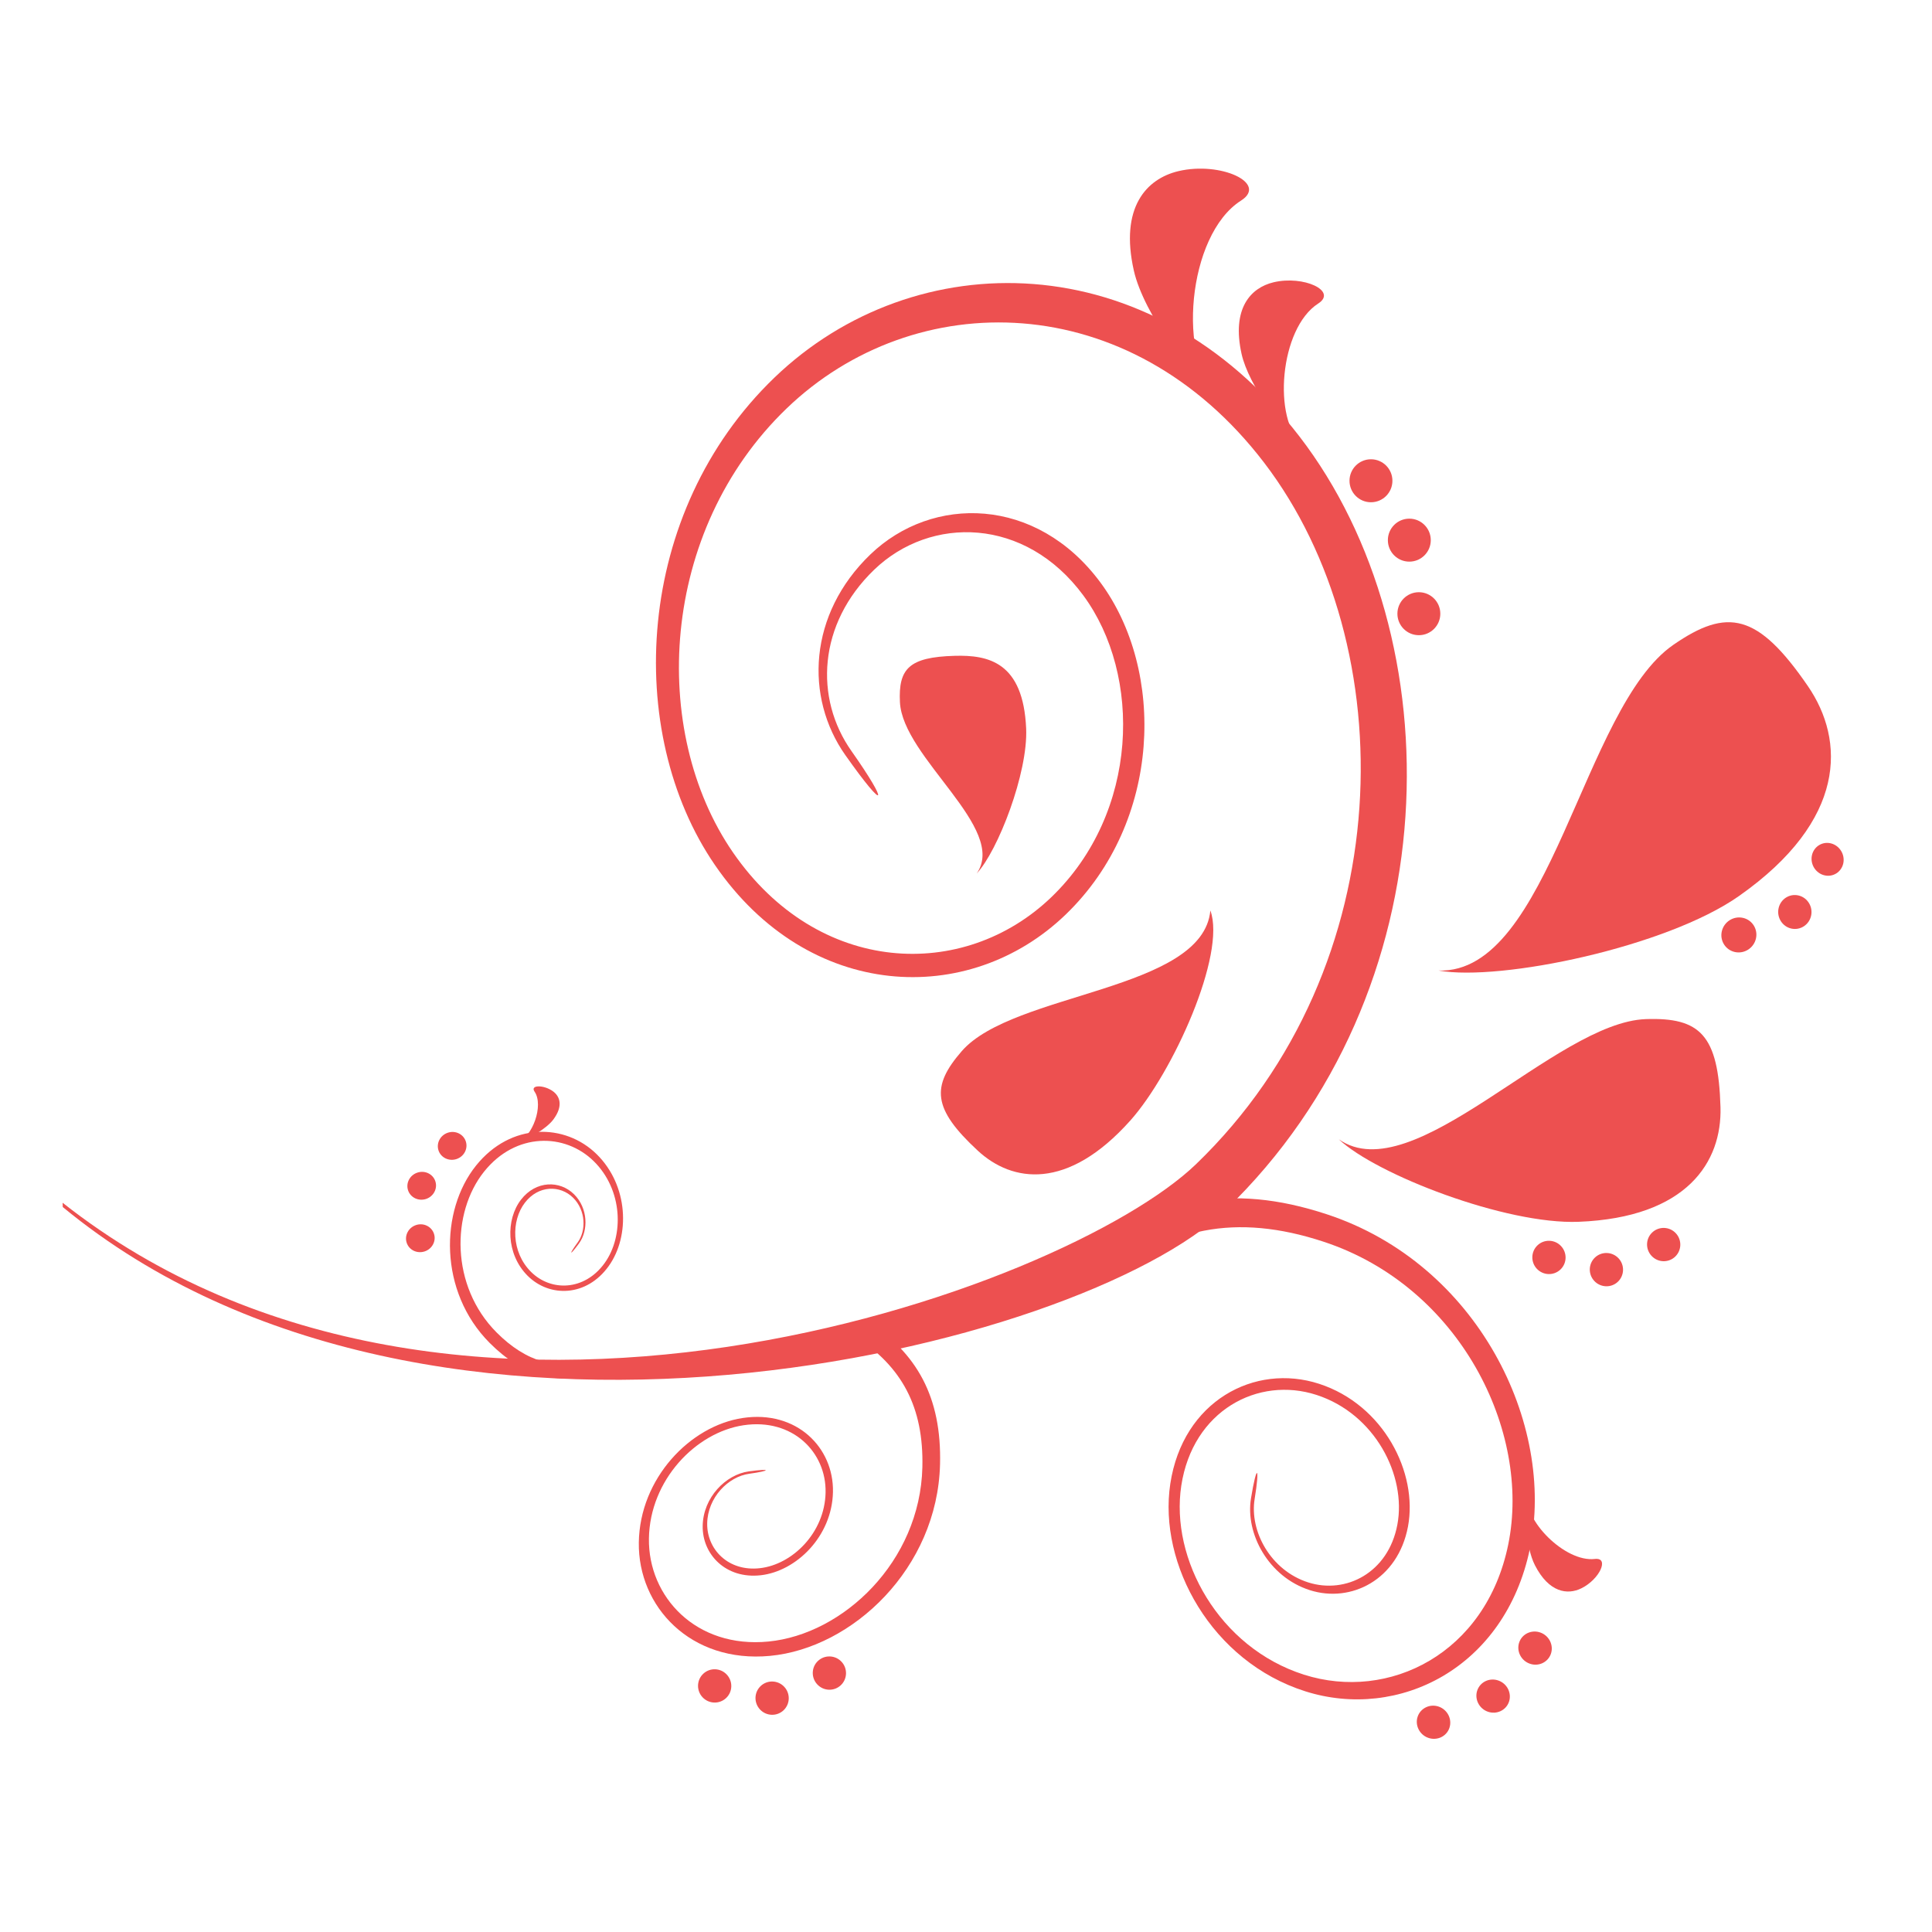
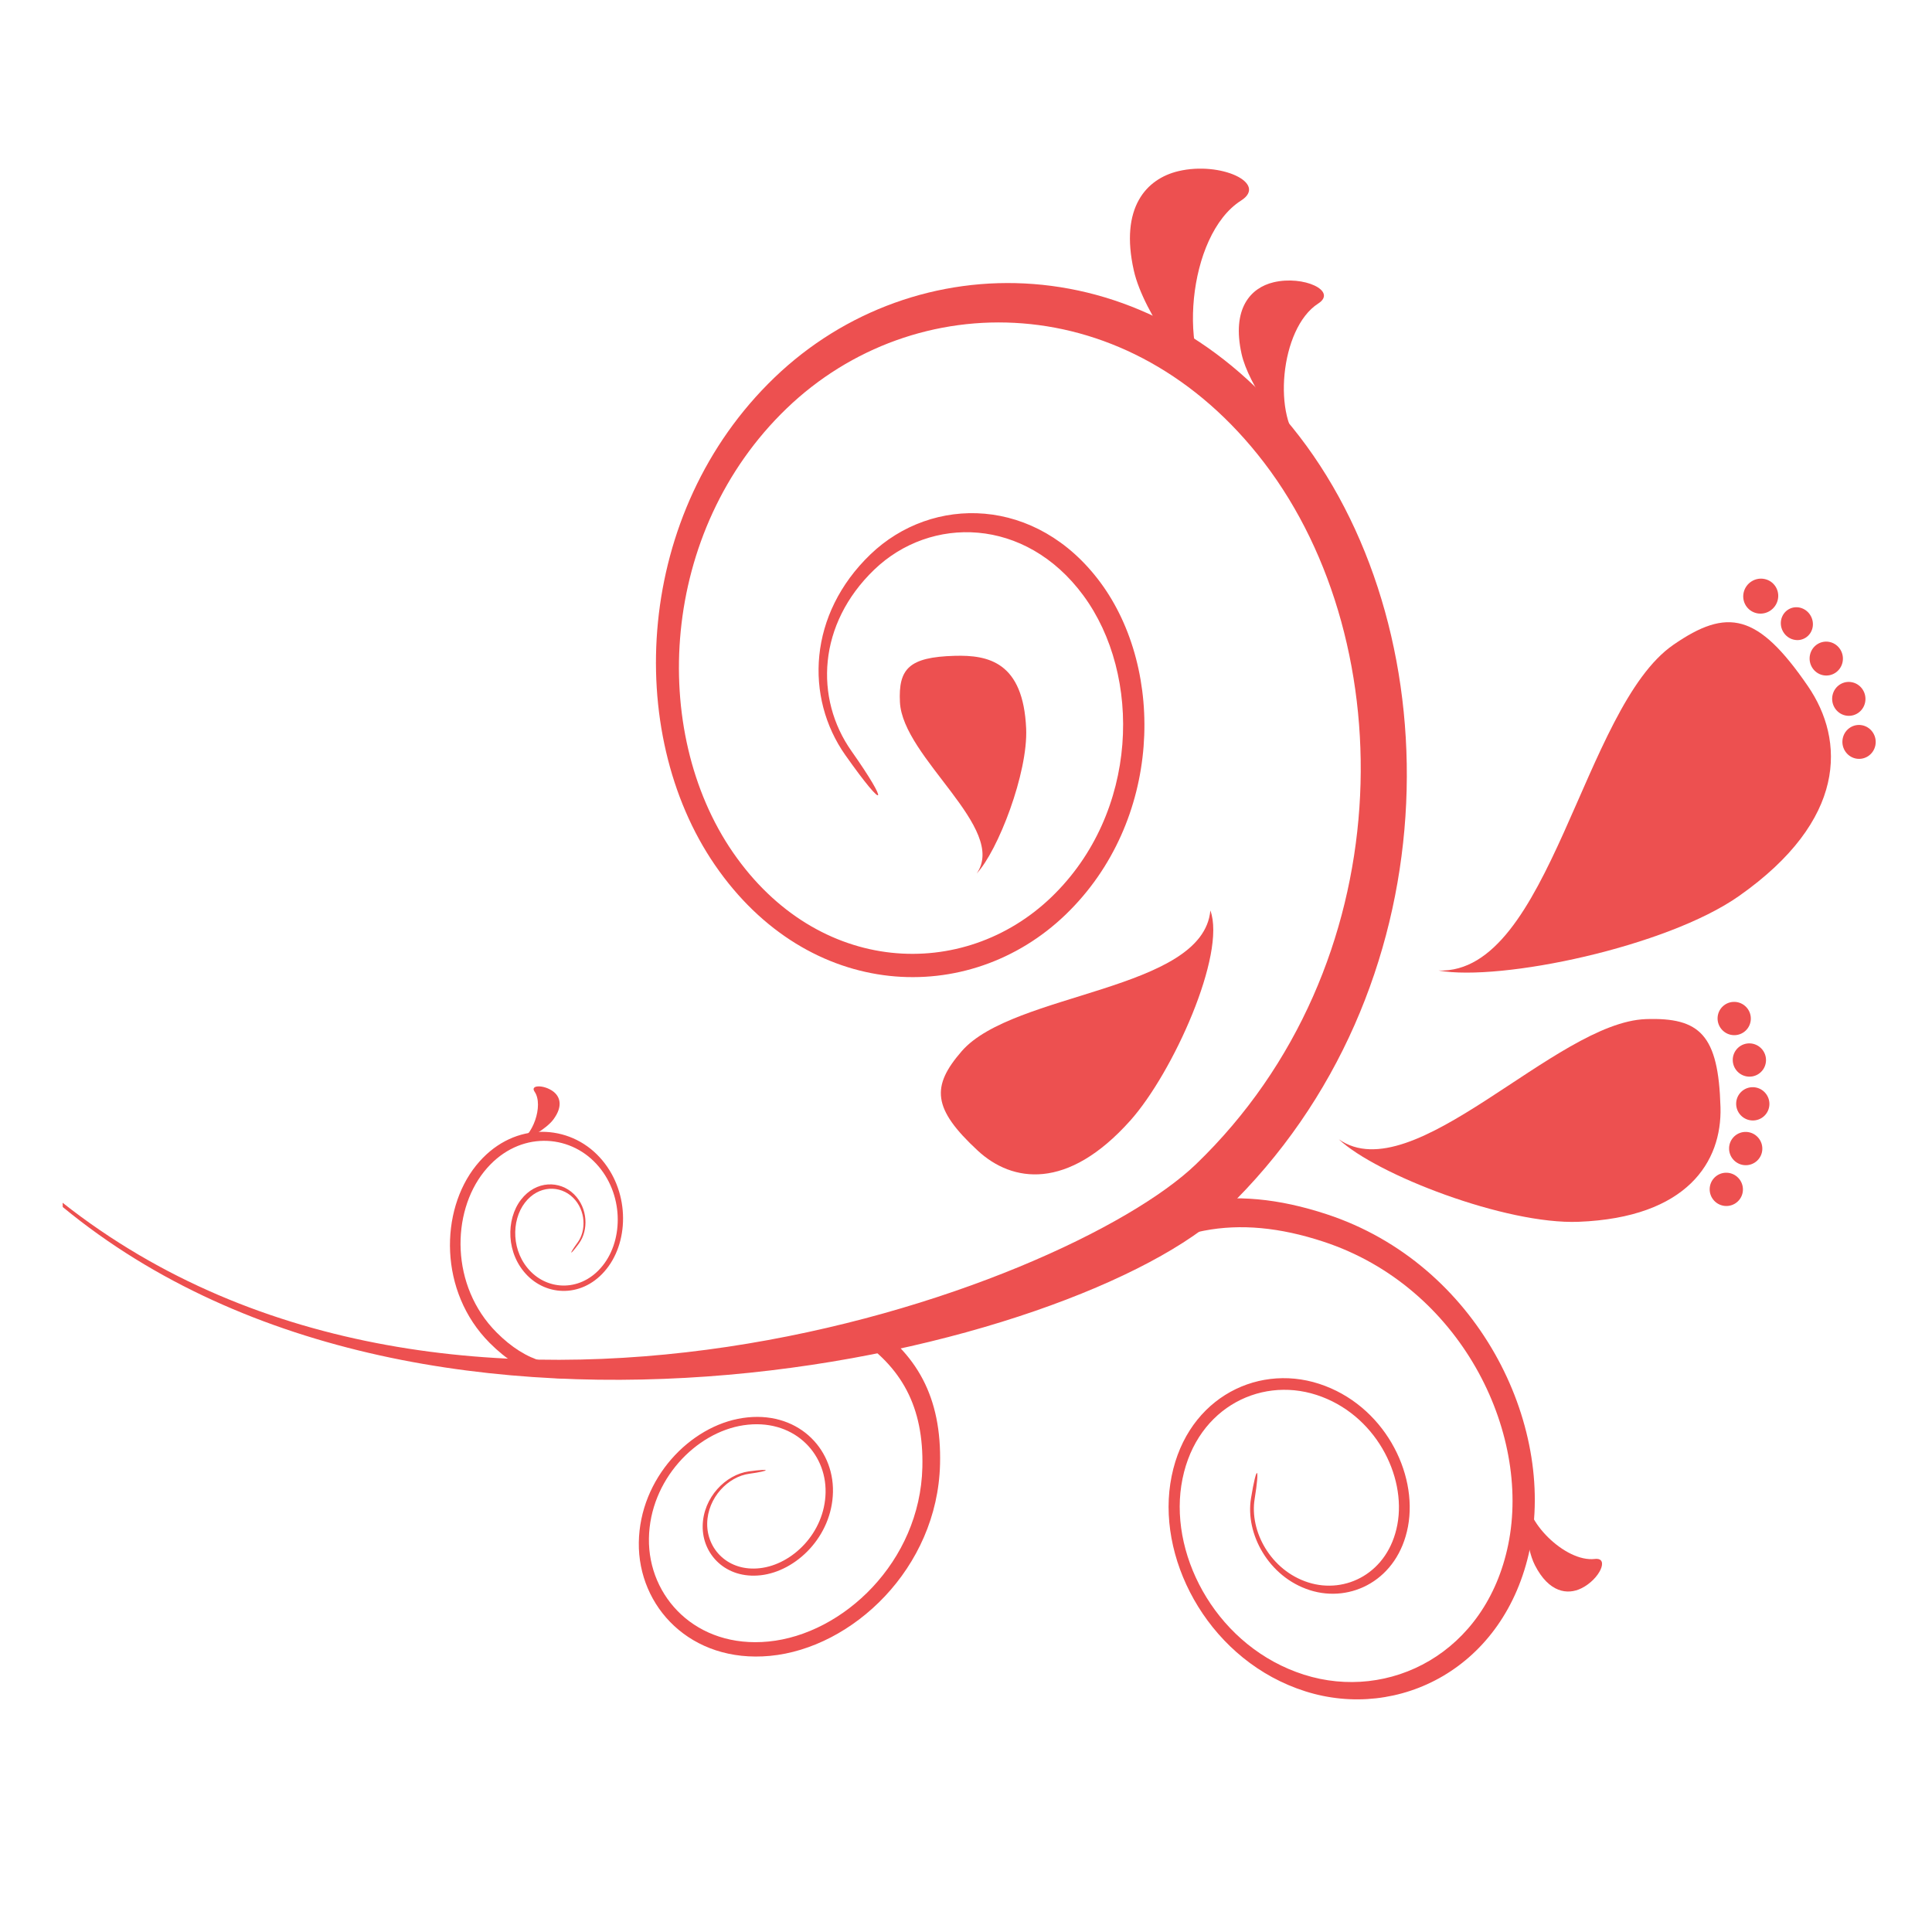
- <svg xmlns="http://www.w3.org/2000/svg" viewBox="0 0 500 500">
-   <g transform="matrix(.73923 0 0 .73923 -28.067 -36.937)" fill="#ed5050" fill-rule="evenodd">
-     <path d="m333.94 314.37c-14.306-20.306-12.968-49.422 8.742-70.298 21.711-20.876 58.151-20.413 80.524 9.802 22.731 30.705 21.658 83.69-12.16 116.28-33.831 32.599-89.995 30.387-122.77-17.326-31.977-46.561-28.188-123.55 20.836-170.68 48.972-47.077 131.68-47.104 183.78 20.611 54.071 70.272 53.475 194.3-25.79 270.75-50.667 48.892-278.09 105.47-407.16-0.967l-0.053-1.497c137.4 108.33 350.97 30.692 396.86-13.564 71.795-69.238 72.629-181.61 23.79-245.52-47.223-61.794-122.52-61.94-167.14-19.035-44.667 42.944-48.018 113.1-18.85 155.43 29.831 43.289 80.842 45.223 111.55 15.644 30.692-29.579 31.725-77.676 11.114-105.6-20.307-27.513-53.449-27.976-73.199-8.981-19.75 19.008-20.969 45.051-7.934 63.516 13.154 18.651 12.332 21.962-2.133 1.431z" />
-     <path d="m475.93 574.53c-2.027 12.372 6.12 27.499 20.585 32.136 14.452 4.623 30.864-3.643 34.374-22.24 3.563-18.902-8.557-42.653-31.089-49.992-22.611-7.352-47.753 6.067-52.124 35.01-4.252 28.215 14.544 62.244 47.236 72.629 32.546 10.345 69.927-7.974 78.67-49.952 9.06-43.607-18.293-99.652-71.093-117.04-33.924-11.18-60.549-5.484-85.677 16.068l6.848 7.974c22.823-19.432 46.932-24.559 77.65-14.452 47.832 15.723 72.775 66.43 64.682 106.02-7.829 38.268-41.832 55.012-71.504 45.567-29.791-9.471-46.879-40.507-42.958-66.178 4.014-26.281 26.85-38.428 47.369-31.751 20.452 6.65 31.486 28.201 28.281 45.382-3.166 16.916-18.094 24.453-31.235 20.24-13.18-4.212-20.585-17.988-18.73-29.248 1.868-11.364 0.755-12.689-1.285-0.172z" />
-     <path d="m300.12 565.09c-8.094 1.113-15.988 9.127-16.147 19.088-0.172 9.948 8.08 18.651 20.32 17.273 12.438-1.404 24.969-13.591 25.287-29.129 0.331-15.578-12.743-28.758-31.592-25.923-18.399 2.755-36.056 21.101-36.374 43.594-0.318 22.4 18.108 42.295 45.912 39.686 28.877-2.702 58.641-30.652 59.542-67.092 0.583-23.419-7.961-39.01-26.122-50.614l-3.669 5.828c16.399 10.571 24.122 24.691 23.605 45.885-0.808 33.023-27.698 58.429-53.899 60.973-25.3 2.464-42.123-15.631-41.832-36.056 0.305-20.492 16.425-37.182 33.156-39.673 17.127-2.543 28.983 9.431 28.692 23.578-0.291 14.107-11.644 25.181-22.956 26.466-11.127 1.285-18.638-6.623-18.492-15.684 0.159-9.06 7.352-16.359 14.703-17.366 7.431-1.021 8.052-1.962-0.132-0.835z" />
-     <path d="m240.65 485.31c3.378-4.583 3.192-12.398-1.735-17.26-4.914-4.848-13.286-4.888-18.545 1.907-5.338 6.915-5.312 19.035 2.331 26.665 7.67 7.643 20.638 7.405 28.374-3.417 7.55-10.544 6.928-28.201-4.212-39.156-11.087-10.902-30.043-11.206-42.242 3.987-12.664 15.776-13.101 44.11 4.755 62.059 11.471 11.524 23.459 14.717 38.096 11.18l-1.139-4.649c-13.273 3.166-24.122 0.252-34.507-10.173-16.187-16.24-15.869-41.911-4.411-56.27 11.061-13.882 28.321-13.63 38.428-3.683 10.147 9.975 10.69 26.069 3.802 35.659-7.047 9.802-18.823 10.001-25.777 3.073-6.941-6.915-6.981-17.922-2.133-24.214 4.769-6.199 12.385-6.173 16.862-1.748 4.477 4.424 4.649 11.538 1.576 15.71-3.1 4.212-2.927 4.981 0.477 0.331z" />
-     <path d="m379.88 355.8c7.484-7.961 18.015-35.301 17.339-50.76-1.02-23.314-13.22-25.817-25.088-25.473-15.896 0.45-19.684 4.49-19.101 16.24 0.979 19.484 37.896 44.215 26.85 59.992z" />
-     <path d="m461.71 368.72c5.616 15.339-13.14 56.866-28.029 73.543-22.055 24.691-41.381 21.658-53.396 10.544-15.922-14.743-16.333-22.506-5.63-34.824 18.002-20.73 84.42-20.97 87.055-49.263z" />
-     <path d="m464.72 188.9c-9.219-5.709-26.426-29.248-29.791-44.15-5.02-22.214 4.451-32.215 15.578-34.864 14.809-3.51 31.486 4.226 21.936 10.306-18.982 12.081-22.413 56.375-7.723 68.708z" />
-     <path d="m493.95 205.79c-6.597-4.12-18.889-21.088-21.3-31.844-3.576-16.015 3.192-23.234 11.14-25.142 10.584-2.53 22.506 3.047 15.67 7.431-13.563 8.715-16.015 40.666-5.51 49.554z" />
-     <path d="m572.81 573.37c-1.616 4.689-0.768 18.148 2.517 24.559 4.928 9.643 11.445 10.478 16.266 8.094 6.398-3.139 9.961-10.888 4.716-10.279-10.491 1.23-25.102-13.751-23.499-22.373z" />
-     <path d="m219.12 449.76c3.033-0.45 10.08-4.53 12.558-7.842 3.576-4.808 2.292-8.146-0.132-9.907-3.219-2.331-8.094-2.265-6.438 0.119 3.325 4.819-0.782 16.093-5.987 17.63z" />
-     <path d="m541.6 389.75c21.79 3.881 79.849-8.266 105.2-26.108 37.765-26.559 37.169-54.442 24.068-73.517-17.498-25.473-28.162-27.486-47.091-14.399-31.751 21.95-43.104 115.34-82.18 114.02z" />
-     <path d="m506.67 448.82c13.127 12.359 58.416 29.884 83.942 28.89 38.11-1.484 50.23-21.075 49.687-40.136-0.715-25.353-7.193-31.46-26.122-30.824-31.672 1.086-81.398 60.363-107.51 42.07z" />
-     <path d="m510.42 218.28c0-4.159 3.365-7.524 7.511-7.524s7.511 3.365 7.511 7.524-3.365 7.524-7.511 7.524c-4.146 0-7.511-3.363-7.511-7.524z" />
-     <path d="m523.85 239.07c0-4.159 3.365-7.524 7.511-7.524 4.146 0 7.511 3.365 7.511 7.524s-3.365 7.524-7.511 7.524-7.511-3.363-7.511-7.524z" />
-     <path d="m527.19 264.82c0-4.159 3.365-7.524 7.511-7.524 4.146 0 7.511 3.365 7.511 7.524s-3.365 7.524-7.511 7.524-7.511-3.366-7.511-7.524z" />
-     <path d="m332.56 631.71c2.212 2.345 2.106 6.04-0.225 8.239-2.331 2.199-6.014 2.093-8.226-0.265-2.212-2.345-2.119-6.027 0.212-8.226 2.345-2.212 6.027-2.093 8.239 0.252z" />
-     <path d="m312.51 640.49c2.212 2.345 2.106 6.04-0.225 8.239-2.331 2.199-6.014 2.08-8.226-0.265-2.212-2.345-2.119-6.027 0.225-8.239 2.331-2.198 6.014-2.08 8.226 0.265z" />
-     <path d="m292.39 636.21c2.212 2.345 2.119 6.027-0.212 8.226-2.346 2.212-6.027 2.093-8.239-0.252s-2.106-6.04 0.225-8.239c2.333-2.198 6.014-2.092 8.226 0.265z" />
-     <path d="m624.64 481.69c2.212 2.345 2.106 6.04-0.225 8.239-2.331 2.199-6.014 2.093-8.226-0.265-2.212-2.345-2.119-6.027 0.212-8.226 2.345-2.212 6.027-2.093 8.239 0.252z" />
-     <path d="m604.59 490.47c2.212 2.345 2.106 6.04-0.225 8.239s-6.014 2.08-8.226-0.265-2.119-6.027 0.225-8.239c2.331-2.197 6.014-2.08 8.226 0.265z" />
-     <path d="m584.47 486.2c2.212 2.345 2.119 6.027-0.212 8.226-2.346 2.212-6.027 2.093-8.239-0.252-2.212-2.345-2.106-6.04 0.225-8.239 2.333-2.198 6.014-2.092 8.226 0.265z" />
-     <path d="m186.69 488.06c-2.636 0.901-5.471-0.424-6.332-2.967-0.861-2.543 0.57-5.325 3.206-6.226 2.623-0.901 5.457 0.437 6.319 2.98 0.874 2.529-0.556 5.31-3.192 6.213z" />
-     <path d="m187.17 469.7c-2.636 0.888-5.471-0.437-6.332-2.98-0.861-2.53 0.57-5.325 3.206-6.213 2.623-0.901 5.457 0.424 6.319 2.967 0.873 2.53-0.558 5.325-3.192 6.226z" />
-     <path d="m197.83 455.73c-2.636 0.901-5.471-0.437-6.332-2.967-0.861-2.543 0.57-5.325 3.206-6.226 2.623-0.901 5.457 0.424 6.319 2.967 0.874 2.545-0.556 5.325-3.192 6.226z" />
-     <path d="m679.03 345.24c3.007 0.795 4.901 3.894 4.265 6.954-0.649 3.073-3.63 4.967-6.663 4.199-3.06-0.755-4.994-3.908-4.318-7.007 0.69-3.086 3.696-4.941 6.716-4.146z" />
-     <path d="m667.64 363.47c3.113 0.742 5.073 3.908 4.385 7.074-0.689 3.192-3.788 5.206-6.941 4.504-3.166-0.715-5.166-3.934-4.438-7.153 0.729-3.207 3.868-5.179 6.994-4.424z" />
-     <path d="m648.18 371.31c3.259 0.729 5.285 3.974 4.53 7.246-0.755 3.298-4.027 5.418-7.338 4.716-3.325-0.715-5.391-4-4.596-7.325 0.795-3.312 4.12-5.39 7.405-4.636z" />
-     <path d="m577.26 621.51c3.06 1.099 4.702 4.438 3.669 7.444-1.046 3.007-4.371 4.557-7.431 3.444-3.06-1.099-4.702-4.424-3.669-7.444 1.033-3.007 4.358-4.543 7.431-3.444z" />
-     <path d="m562.58 638.32c3.06 1.099 4.702 4.438 3.669 7.444-1.046 3.007-4.358 4.543-7.431 3.444-3.06-1.099-4.702-4.438-3.669-7.444s4.358-4.557 7.431-3.444z" />
-     <path d="m541.72 647.46c3.06 1.113 4.702 4.438 3.669 7.458-1.033 3.007-4.358 4.543-7.431 3.444-3.06-1.099-4.702-4.438-3.669-7.444 1.046-3.007 4.371-4.557 7.431-3.457z" />
+ <svg xmlns="http://www.w3.org/2000/svg" viewBox="0 0 500 500" version="1.1" id="svg3843">
+   <defs id="defs3847" />
+   <g transform="matrix(.73923 0 0 .73923 -28.067 -36.937)" fill="#ed5050" fill-rule="evenodd" id="g3841">
+     <path d="m333.94 314.37c-14.306-20.306-12.968-49.422 8.742-70.298 21.711-20.876 58.151-20.413 80.524 9.802 22.731 30.705 21.658 83.69-12.16 116.28-33.831 32.599-89.995 30.387-122.77-17.326-31.977-46.561-28.188-123.55 20.836-170.68 48.972-47.077 131.68-47.104 183.78 20.611 54.071 70.272 53.475 194.3-25.79 270.75-50.667 48.892-278.09 105.47-407.16-0.967l-0.053-1.497c137.4 108.33 350.97 30.692 396.86-13.564 71.795-69.238 72.629-181.61 23.79-245.52-47.223-61.794-122.52-61.94-167.14-19.035-44.667 42.944-48.018 113.1-18.85 155.43 29.831 43.289 80.842 45.223 111.55 15.644 30.692-29.579 31.725-77.676 11.114-105.6-20.307-27.513-53.449-27.976-73.199-8.981-19.75 19.008-20.969 45.051-7.934 63.516 13.154 18.651 12.332 21.962-2.133 1.431z" id="path3781" />
+     <path d="m475.93 574.53c-2.027 12.372 6.12 27.499 20.585 32.136 14.452 4.623 30.864-3.643 34.374-22.24 3.563-18.902-8.557-42.653-31.089-49.992-22.611-7.352-47.753 6.067-52.124 35.01-4.252 28.215 14.544 62.244 47.236 72.629 32.546 10.345 69.927-7.974 78.67-49.952 9.06-43.607-18.293-99.652-71.093-117.04-33.924-11.18-60.549-5.484-85.677 16.068l6.848 7.974c22.823-19.432 46.932-24.559 77.65-14.452 47.832 15.723 72.775 66.43 64.682 106.02-7.829 38.268-41.832 55.012-71.504 45.567-29.791-9.471-46.879-40.507-42.958-66.178 4.014-26.281 26.85-38.428 47.369-31.751 20.452 6.65 31.486 28.201 28.281 45.382-3.166 16.916-18.094 24.453-31.235 20.24-13.18-4.212-20.585-17.988-18.73-29.248 1.868-11.364 0.755-12.689-1.285-0.172z" id="path3783" />
+     <path d="m300.12 565.09c-8.094 1.113-15.988 9.127-16.147 19.088-0.172 9.948 8.08 18.651 20.32 17.273 12.438-1.404 24.969-13.591 25.287-29.129 0.331-15.578-12.743-28.758-31.592-25.923-18.399 2.755-36.056 21.101-36.374 43.594-0.318 22.4 18.108 42.295 45.912 39.686 28.877-2.702 58.641-30.652 59.542-67.092 0.583-23.419-7.961-39.01-26.122-50.614l-3.669 5.828c16.399 10.571 24.122 24.691 23.605 45.885-0.808 33.023-27.698 58.429-53.899 60.973-25.3 2.464-42.123-15.631-41.832-36.056 0.305-20.492 16.425-37.182 33.156-39.673 17.127-2.543 28.983 9.431 28.692 23.578-0.291 14.107-11.644 25.181-22.956 26.466-11.127 1.285-18.638-6.623-18.492-15.684 0.159-9.06 7.352-16.359 14.703-17.366 7.431-1.021 8.052-1.962-0.132-0.835z" id="path3785" />
+     <path d="m240.65 485.31c3.378-4.583 3.192-12.398-1.735-17.26-4.914-4.848-13.286-4.888-18.545 1.907-5.338 6.915-5.312 19.035 2.331 26.665 7.67 7.643 20.638 7.405 28.374-3.417 7.55-10.544 6.928-28.201-4.212-39.156-11.087-10.902-30.043-11.206-42.242 3.987-12.664 15.776-13.101 44.11 4.755 62.059 11.471 11.524 23.459 14.717 38.096 11.18l-1.139-4.649c-13.273 3.166-24.122 0.252-34.507-10.173-16.187-16.24-15.869-41.911-4.411-56.27 11.061-13.882 28.321-13.63 38.428-3.683 10.147 9.975 10.69 26.069 3.802 35.659-7.047 9.802-18.823 10.001-25.777 3.073-6.941-6.915-6.981-17.922-2.133-24.214 4.769-6.199 12.385-6.173 16.862-1.748 4.477 4.424 4.649 11.538 1.576 15.71-3.1 4.212-2.927 4.981 0.477 0.331z" id="path3787" />
+     <path d="m379.88 355.8c7.484-7.961 18.015-35.301 17.339-50.76-1.02-23.314-13.22-25.817-25.088-25.473-15.896 0.45-19.684 4.49-19.101 16.24 0.979 19.484 37.896 44.215 26.85 59.992z" id="path3789" />
+     <path d="m461.71 368.72c5.616 15.339-13.14 56.866-28.029 73.543-22.055 24.691-41.381 21.658-53.396 10.544-15.922-14.743-16.333-22.506-5.63-34.824 18.002-20.73 84.42-20.97 87.055-49.263z" id="path3791" />
+     <path d="m464.72 188.9c-9.219-5.709-26.426-29.248-29.791-44.15-5.02-22.214 4.451-32.215 15.578-34.864 14.809-3.51 31.486 4.226 21.936 10.306-18.982 12.081-22.413 56.375-7.723 68.708z" id="path3793" />
+     <path d="m493.95 205.79c-6.597-4.12-18.889-21.088-21.3-31.844-3.576-16.015 3.192-23.234 11.14-25.142 10.584-2.53 22.506 3.047 15.67 7.431-13.563 8.715-16.015 40.666-5.51 49.554z" id="path3795" />
+     <path d="m572.81 573.37c-1.616 4.689-0.768 18.148 2.517 24.559 4.928 9.643 11.445 10.478 16.266 8.094 6.398-3.139 9.961-10.888 4.716-10.279-10.491 1.23-25.102-13.751-23.499-22.373z" id="path3797" />
+     <path d="m219.12 449.76c3.033-0.45 10.08-4.53 12.558-7.842 3.576-4.808 2.292-8.146-0.132-9.907-3.219-2.331-8.094-2.265-6.438 0.119 3.325 4.819-0.782 16.093-5.987 17.63z" id="path3799" />
+     <path d="m541.6 389.75c21.79 3.881 79.849-8.266 105.2-26.108 37.765-26.559 37.169-54.442 24.068-73.517-17.498-25.473-28.162-27.486-47.091-14.399-31.751 21.95-43.104 115.34-82.18 114.02z" id="path3801" />
+     <path d="m506.67 448.82c13.127 12.359 58.416 29.884 83.942 28.89 38.11-1.484 50.23-21.075 49.687-40.136-0.715-25.353-7.193-31.46-26.122-30.824-31.672 1.086-81.398 60.363-107.51 42.07z" id="path3803" />
+     <path d="m 649.328,402.554 c 2.212,2.345 2.106,6.04 -0.225,8.239 -2.331,2.199 -6.014,2.093 -8.226,-0.265 -2.212,-2.345 -2.119,-6.027 0.212,-8.226 2.345,-2.212 6.027,-2.093 8.239,0.252 z" id="path3817" />
+     <path d="m 654.642,417.083 c 2.212,2.345 2.106,6.04 -0.225,8.239 -2.331,2.199 -6.014,2.08 -8.226,-0.265 -2.212,-2.345 -2.119,-6.027 0.225,-8.239 2.331,-2.197 6.014,-2.08 8.226,0.265 z" id="path3819" />
+     <path d="m 655.828,432.428 c 2.212,2.345 2.119,6.027 -0.212,8.226 -2.346,2.212 -6.027,2.093 -8.239,-0.252 -2.212,-2.345 -2.106,-6.04 0.225,-8.239 2.333,-2.198 6.014,-2.092 8.226,0.265 z" id="path3821" />
+     <path d="m 668.269,262.738 c 3.007,0.795 4.901,3.894 4.265,6.954 -0.649,3.073 -3.63,4.967 -6.663,4.199 -3.06,-0.755 -4.994,-3.908 -4.318,-7.007 0.69,-3.086 3.696,-4.941 6.716,-4.146 z" id="path3829" />
+     <path d="m 678.64,274.75 c 3.113,0.742 5.073,3.908 4.385,7.074 -0.689,3.192 -3.788,5.206 -6.941,4.504 -3.166,-0.715 -5.166,-3.934 -4.438,-7.153 0.729,-3.207 3.868,-5.179 6.994,-4.424 z" id="path3831" />
+     <path d="m 655.832,252.698 c 3.259,0.729 5.285,3.974 4.53,7.246 -0.755,3.298 -4.027,5.418 -7.338,4.716 -3.325,-0.715 -5.391,-4 -4.596,-7.325 0.795,-3.312 4.12,-5.39 7.405,-4.636 z" id="path3833" />
+     <path id="path33" d="m 653.35,448.084 c 2.212,2.345 2.119,6.027 -0.212,8.226 -2.346,2.212 -6.027,2.093 -8.239,-0.252 -2.212,-2.345 -2.106,-6.04 0.225,-8.239 2.333,-2.198 6.014,-2.092 8.226,0.265 z" />
+     <path d="m 646.557,462.37 c 2.212,2.345 2.119,6.027 -0.212,8.226 -2.346,2.212 -6.027,2.093 -8.239,-0.252 -2.212,-2.345 -2.106,-6.04 0.225,-8.239 2.333,-2.198 6.014,-2.092 8.226,0.265 z" id="path35" />
+     <path id="path37" d="m 686.532,288.859 c 3.113,0.742 5.073,3.908 4.385,7.074 -0.689,3.192 -3.788,5.206 -6.941,4.504 -3.166,-0.715 -5.166,-3.934 -4.438,-7.153 0.729,-3.207 3.868,-5.179 6.994,-4.424 z" />
+     <path d="m 690.119,303.925 c 3.113,0.742 5.073,3.908 4.385,7.074 -0.689,3.192 -3.788,5.206 -6.941,4.504 -3.166,-0.715 -5.166,-3.934 -4.438,-7.153 0.729,-3.207 3.868,-5.179 6.994,-4.424 z" id="path39" />
  </g>
</svg>
